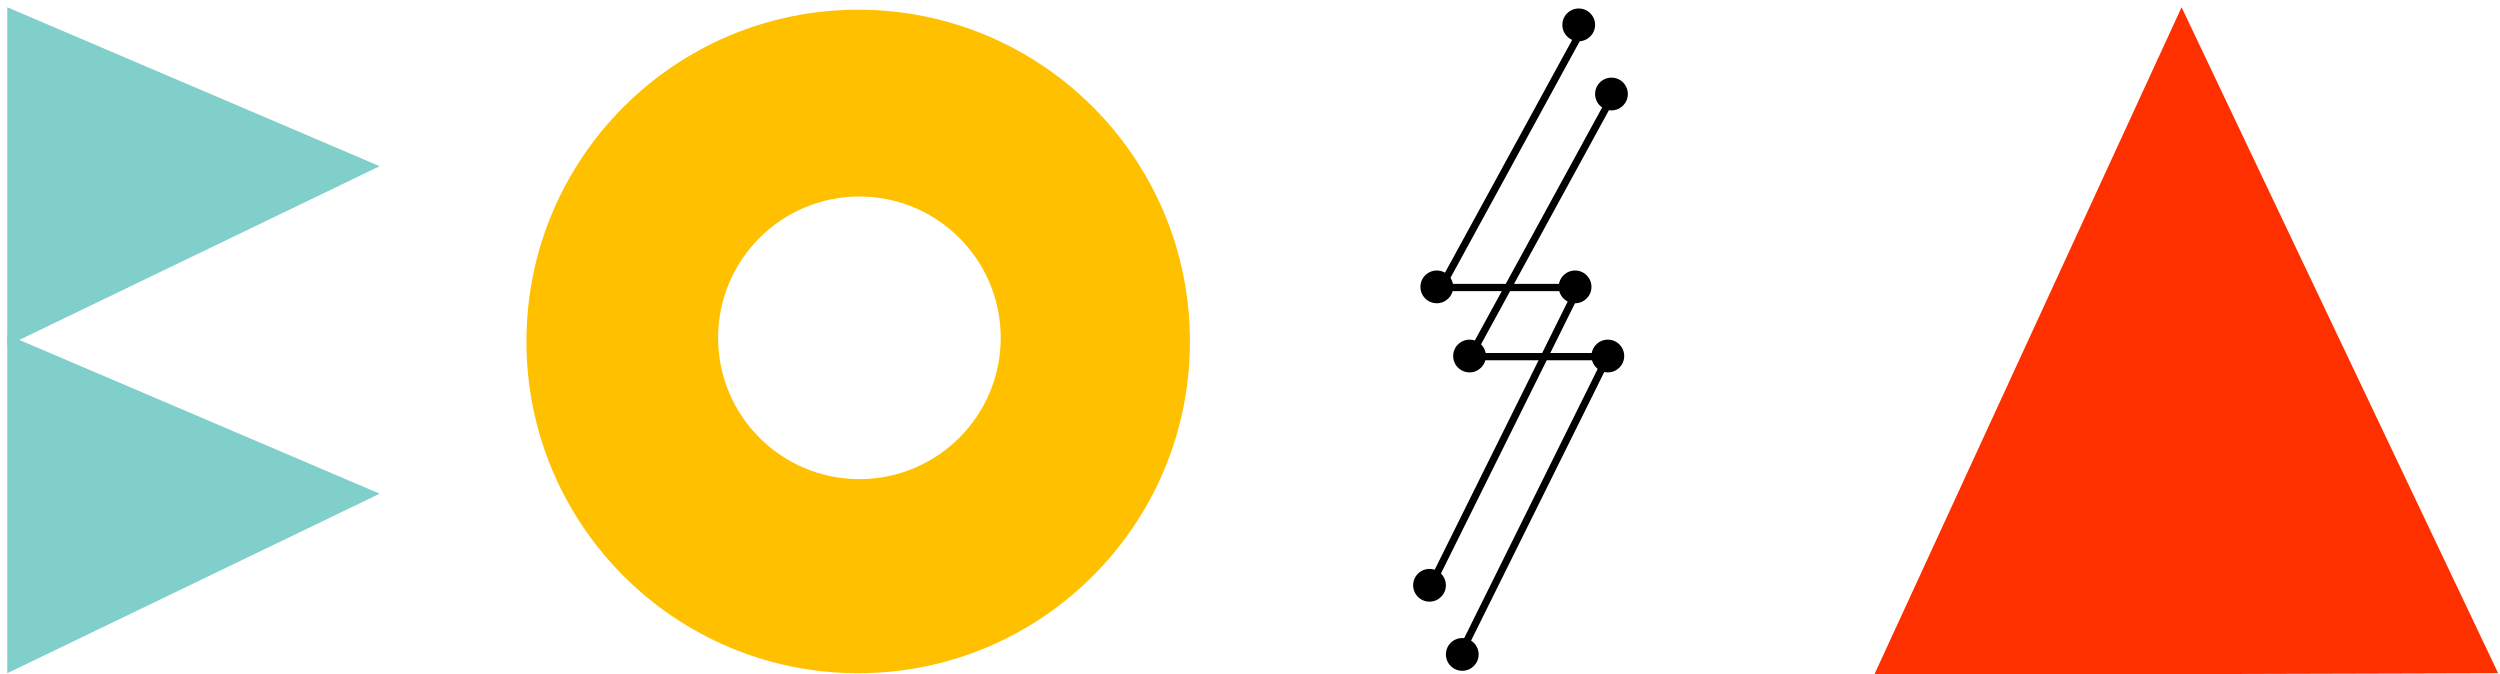
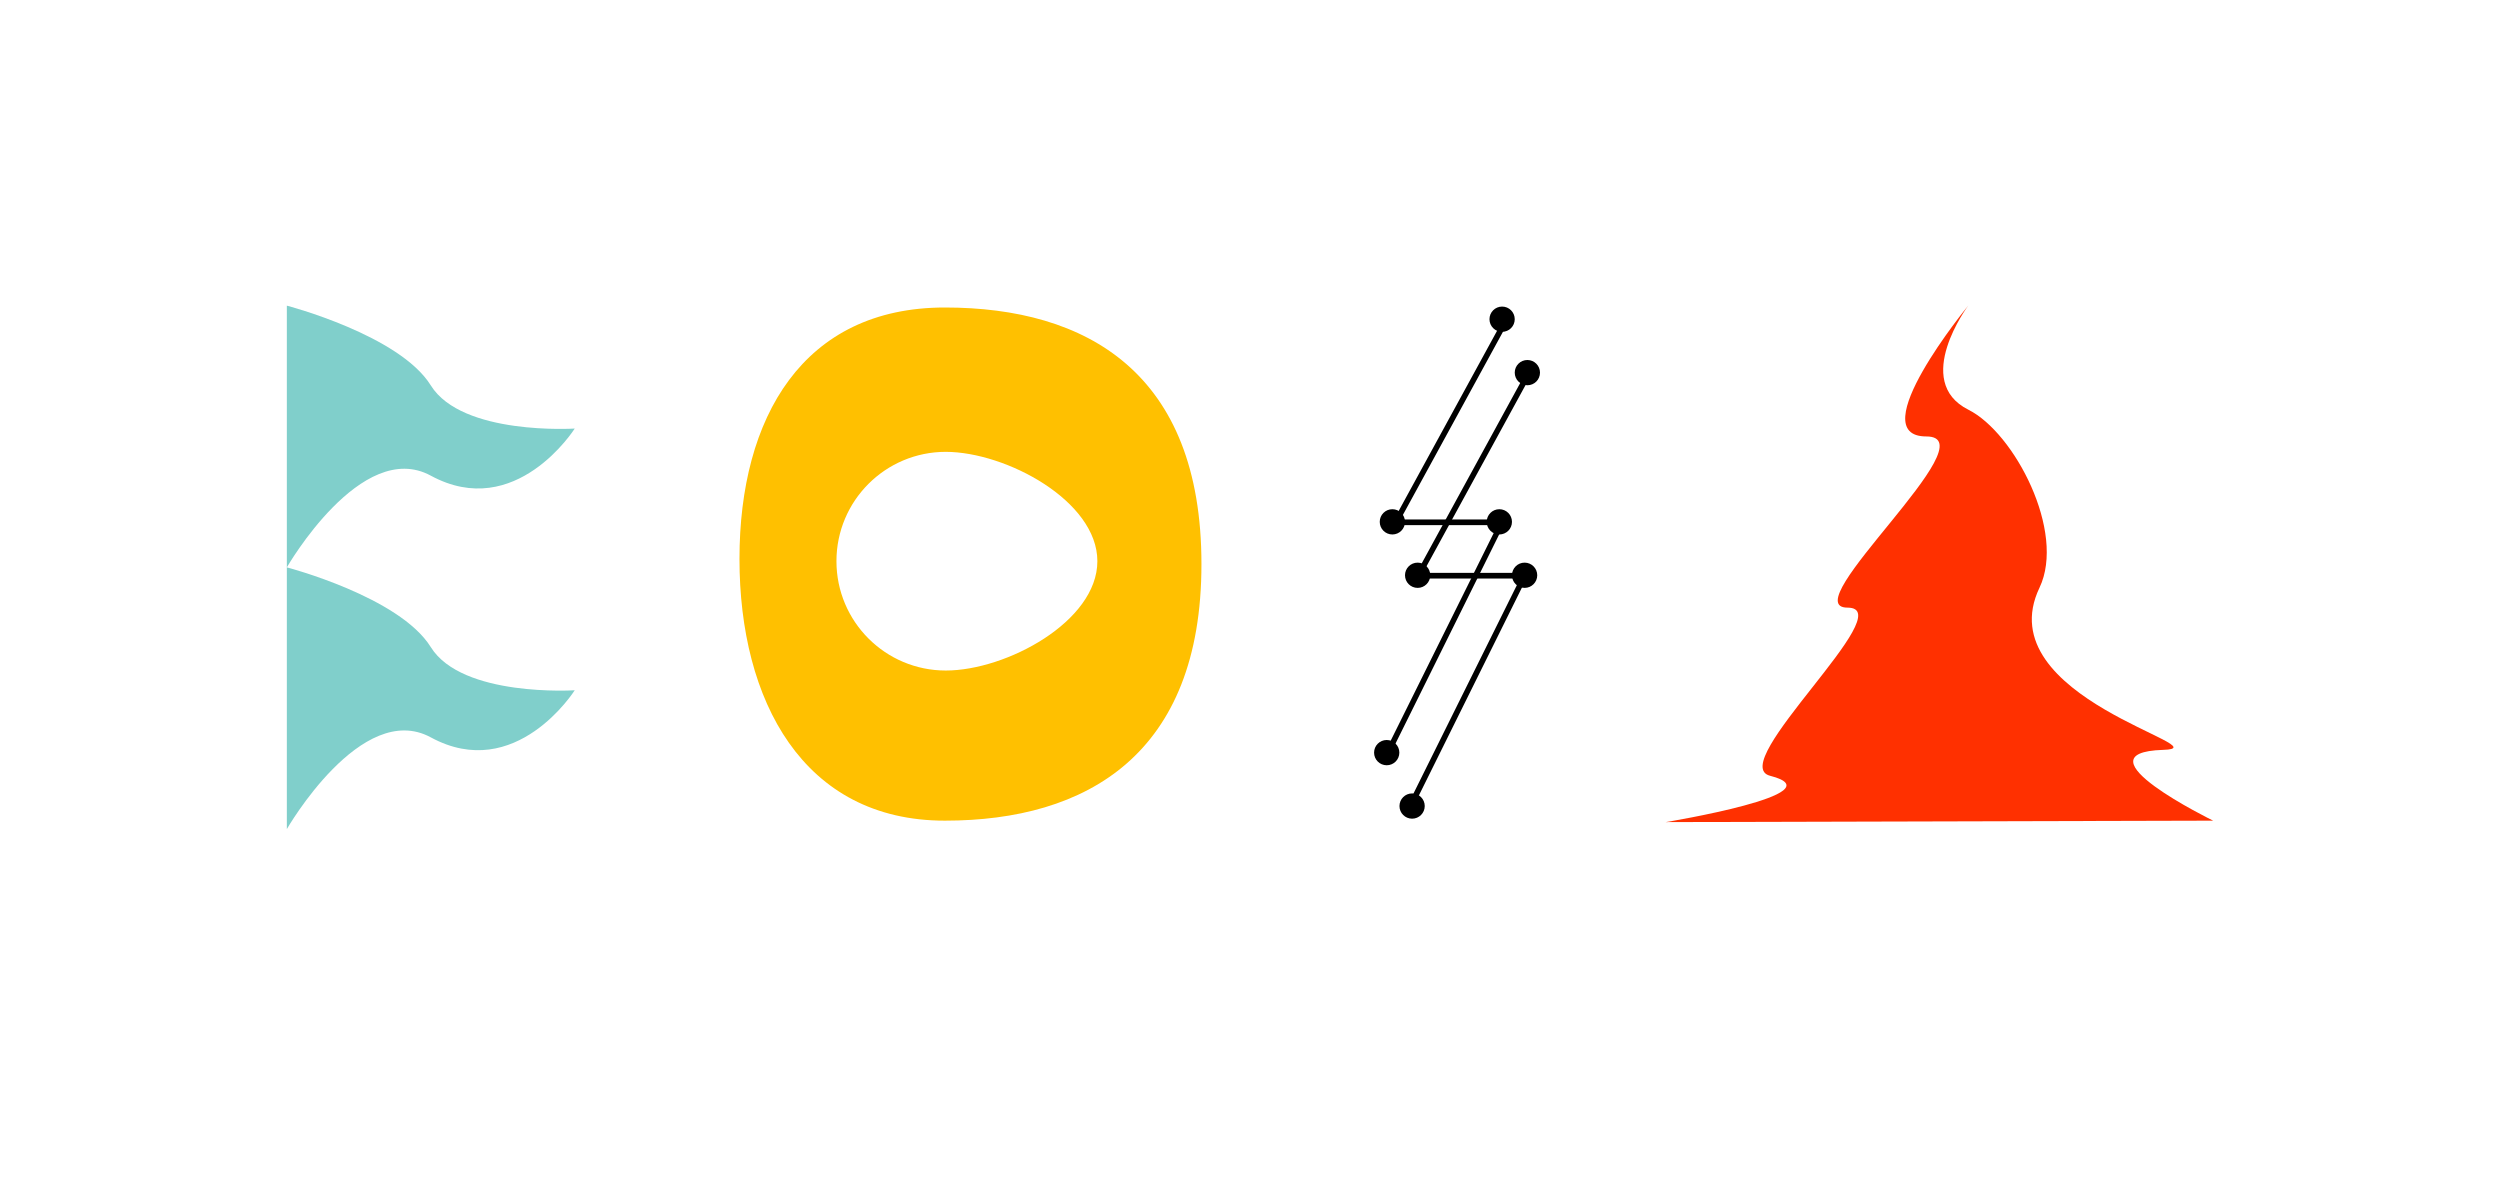
- <svg xmlns="http://www.w3.org/2000/svg" version="1.1" id="logo" x="0px" y="0px" width="687px" height="185px" viewBox="0 0 687 185" enable-background="new 0 0 687 185" xml:space="preserve">
+ <svg xmlns="http://www.w3.org/2000/svg" version="1.1" id="logo" x="0px" y="0px" viewBox="2 1.5 1900 900" enable-background="new 2 1.5 1900 900" xml:space="preserve">
  <g id="letters">
    <g id="id:A_x3B_">
-       <polygon fill="#FF3000" points="686.5,185 515,185.5 599.5,2   " />
+       <path fill="#FF3000" d="M1684,625.2l-416,1.1c0,0,132-21.7,79.3-35.2c-34.7-8.8,100.7-127.8,58.8-127.8s109.6-130.1,59.9-130.1    s31.9-99.5,31.9-99.5s-43,57.6,0.1,79.2c34.9,17.5,74.3,92.8,54,135.3c-40,83.8,141,121.9,94,123.2    C1578,573.5,1684,625.2,1684,625.2z" />
    </g>
    <g id="id:SS_x3B_">
      <g id="s2">
        <g>
-           <circle cx="401.833" cy="179.834" r="4.5" />
+           <circle cx="1075.2" cy="614.1" r="9.6" />
        </g>
        <g>
-           <circle cx="441.833" cy="97.834" r="4.5" />
+           <circle cx="1160.7" cy="438.7" r="9.6" />
        </g>
        <g>
-           <circle cx="403.833" cy="97.834" r="4.5" />
+           <circle cx="1079.4" cy="438.7" r="9.6" />
        </g>
        <g>
-           <circle cx="442.833" cy="25.834" r="4.5" />
+           <circle cx="1162.8" cy="284.7" r="9.6" />
        </g>
        <g>
-           <polygon points="402.812,178.943 401.021,178.057 440.222,99 402.314,99 442.956,24.604 444.712,25.562 405.686,97 443.446,97           " />
+           <polygon points="1077.3,612.2 1073.4,610.3 1157.3,441.2 1076.2,441.2 1163.1,282.1 1166.9,284.1 1083.4,436.9 1164.2,436.9           " />
        </g>
      </g>
      <g id="s1">
        <g>
-           <circle cx="392.833" cy="160.834" r="4.5" />
+           <circle cx="1055.9" cy="573.5" r="9.6" />
        </g>
        <g>
-           <circle cx="394.833" cy="78.834" r="4.5" />
+           <circle cx="1060.2" cy="398.1" r="9.6" />
        </g>
        <g>
-           <circle cx="432.833" cy="78.834" r="4.5" />
+           <circle cx="1141.5" cy="398.1" r="9.6" />
        </g>
        <g>
-           <circle cx="433.833" cy="6.834" r="4.5" />
+           <circle cx="1143.6" cy="244.1" r="9.6" />
        </g>
        <g>
-           <polygon points="394.812,159.943 393.021,159.057 432.222,80 394.314,80 434.956,5.604 436.712,6.562 397.686,78 435.446,78           " />
+           <polygon points="1060.1,571.6 1056.3,569.7 1140.2,400.6 1059.1,400.6 1146,241.5 1149.8,243.5 1066.3,396.3 1147,396.3     " />
        </g>
      </g>
    </g>
-     <g id="id:O_x3B_">
-       <path fill="#FFC000" d="M235.833,2.667c-50.35,0-91.167,40.817-91.167,91.167c0,50.35,40.817,91.166,91.167,91.166    S327,144.184,327,93.834C327,43.484,286.183,2.667,235.833,2.667z M236.167,131.666c-21.448,0-38.833-17.386-38.833-38.833    S214.72,54,236.167,54C257.614,54,275,71.386,275,92.833S257.614,131.666,236.167,131.666z" />
-     </g>
+     <path id="id:O" fill="#FFC000" d="M720.1,235.2c-107.7,0-156.1,83.4-156.1,191.1s48.4,198.9,156.1,198.9s195-50.2,195-195   C915.1,284.7,827.8,235.2,720.1,235.2z M720.8,511.1c-45.9,0-83.1-37.2-83.1-83.1c0-45.9,37.2-83.1,83.1-83.1   C766.7,345,836,382.2,836,428C836,473.9,766.7,511.1,720.8,511.1z" />
    <g id="id:B_x3B_transparency:0_x3B_">
      <g>
-         <polygon fill="#80CFCB" points="2,95 2,2 104.334,45.668    " />
+         <path fill="#80CFCB" d="M220,432.7V233.8c0,0,85.6,22.3,109.4,60.6s109.4,32.8,109.4,32.8S394,398.1,329.4,363     C276.6,334.3,220,432.7,220,432.7z" />
      </g>
-       <g>
-         <polyline fill="#80CFCB" points="104.334,135.668 2,185 2,92    " />
+       <g id="id:B_x3B_transparency:0_x3B__1_">
+         <g>
+           <path fill="#80CFCB" d="M220,631.6V432.7c0,0,85.6,22.3,109.4,60.6s109.4,32.8,109.4,32.8S394,597,329.4,561.9      C276.6,533.2,220,631.6,220,631.6z" />
+         </g>
      </g>
    </g>
  </g>
</svg>
